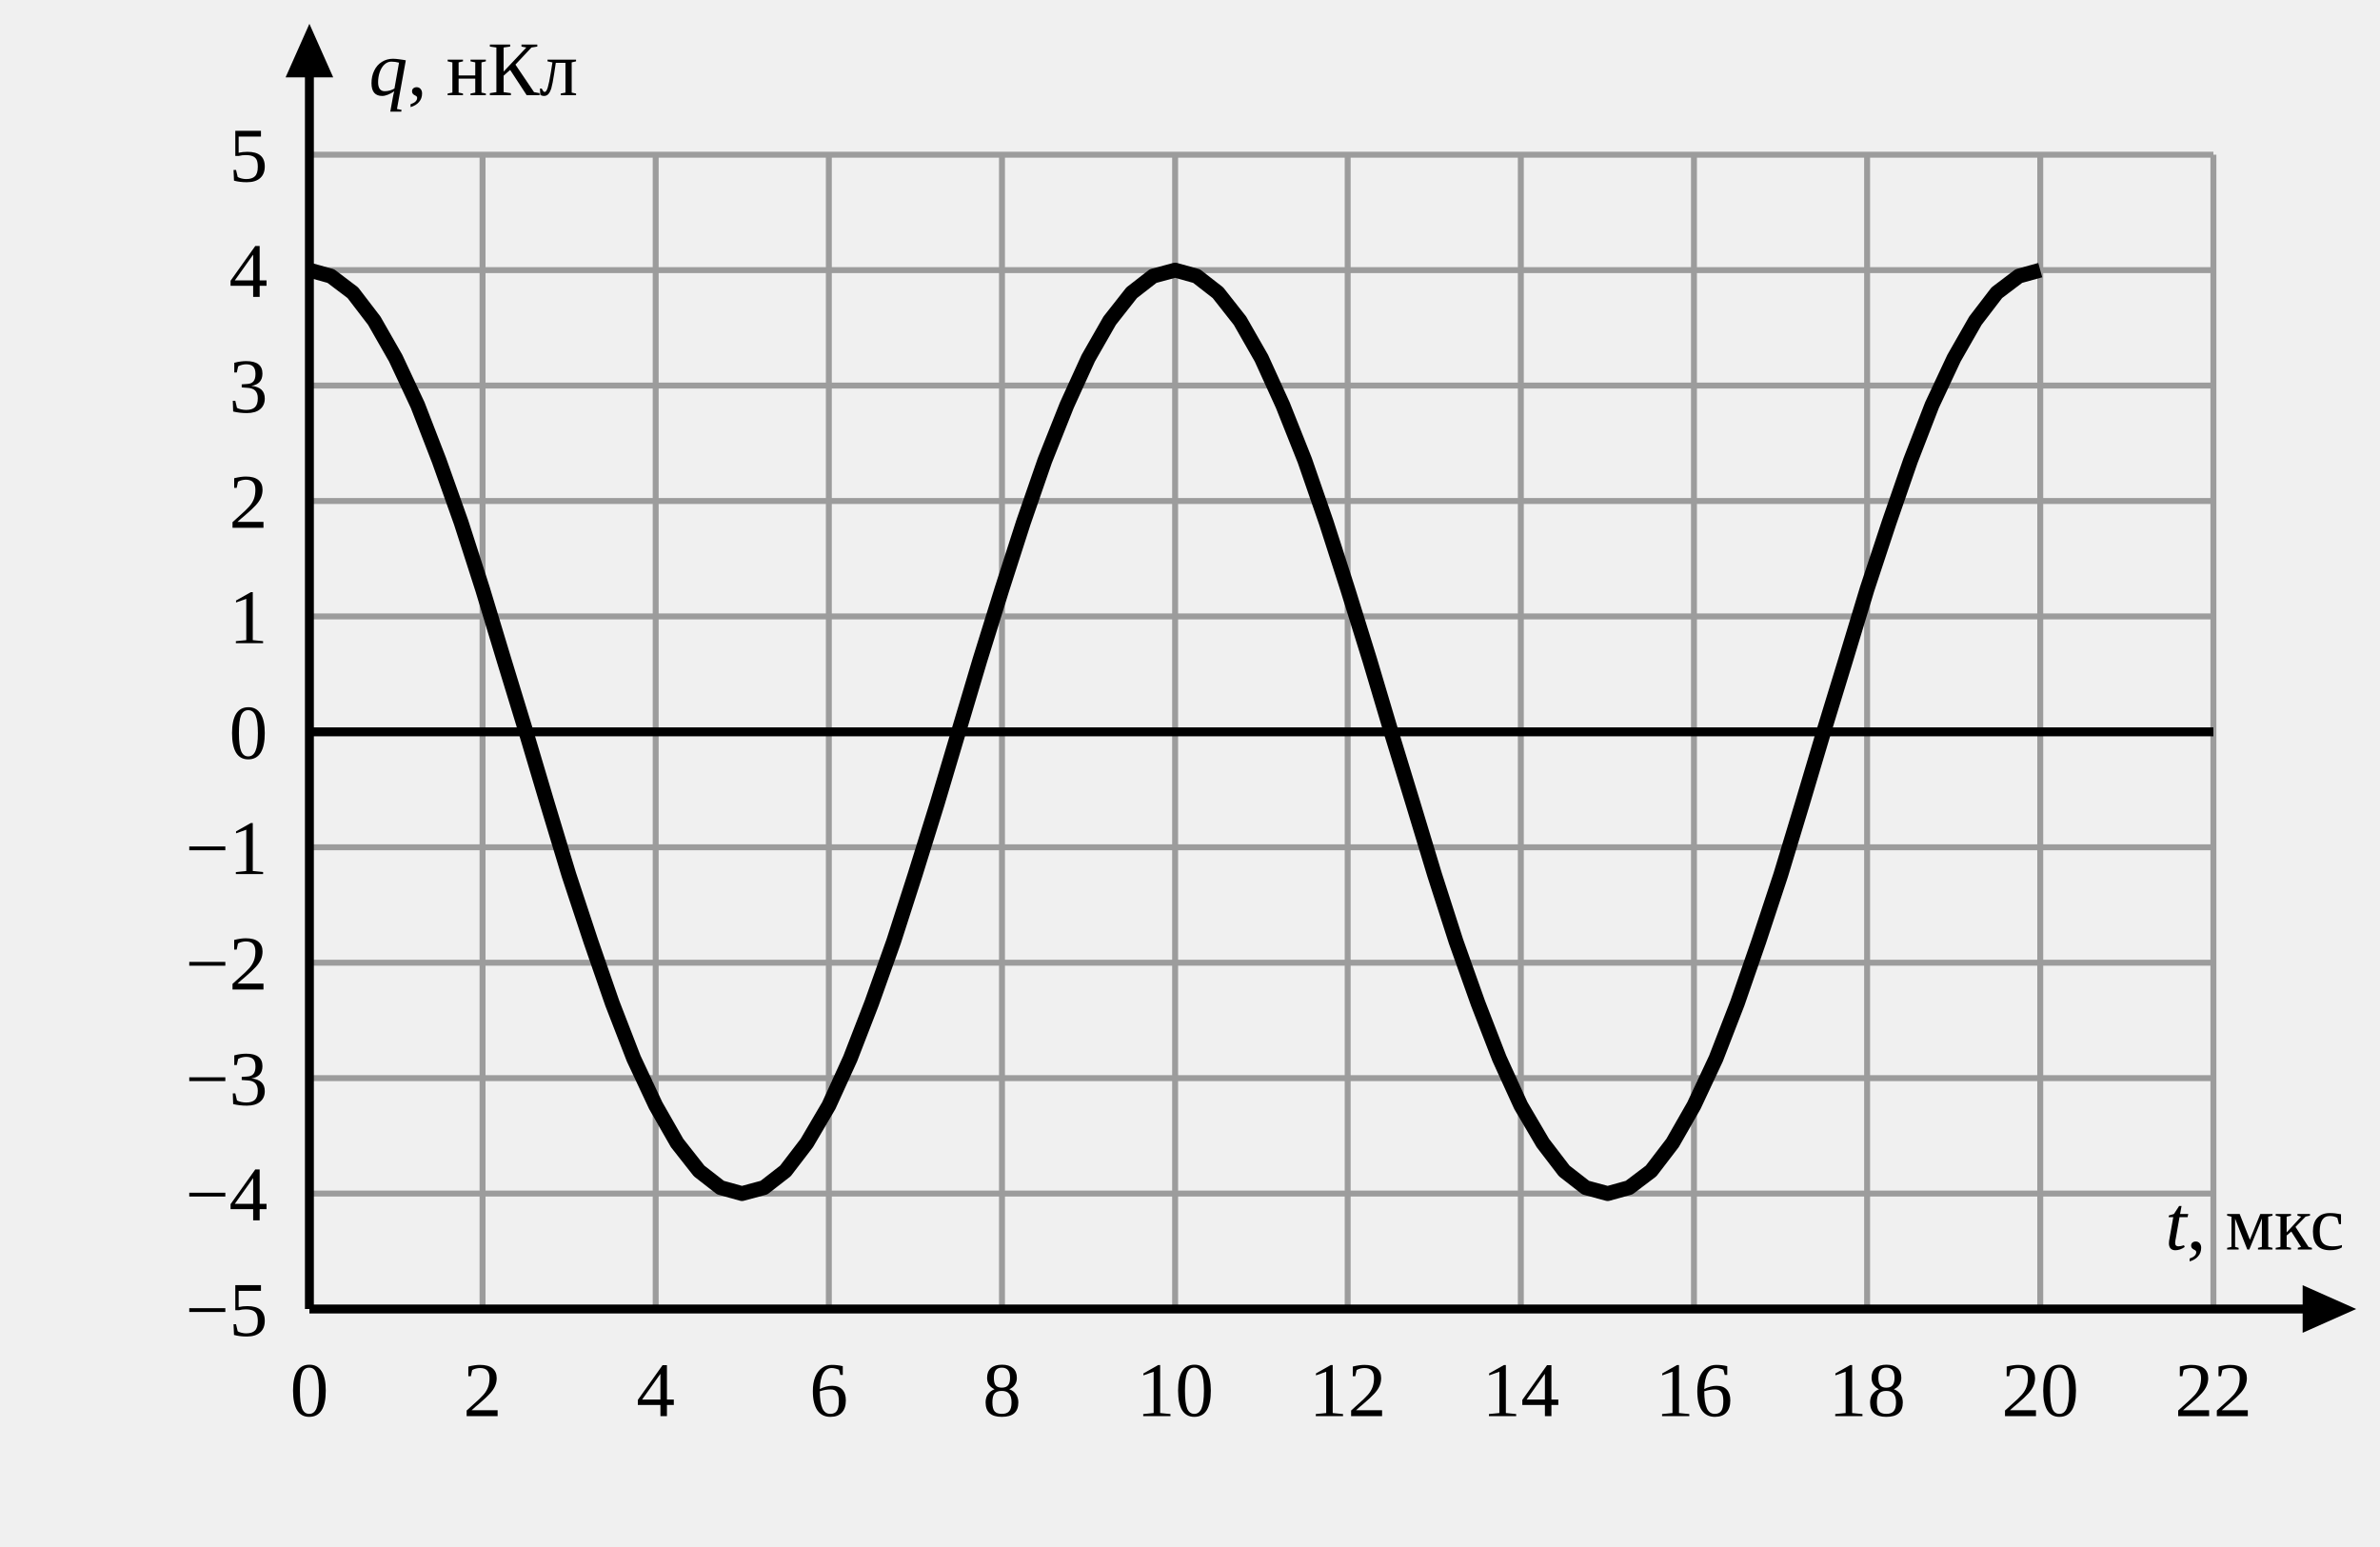
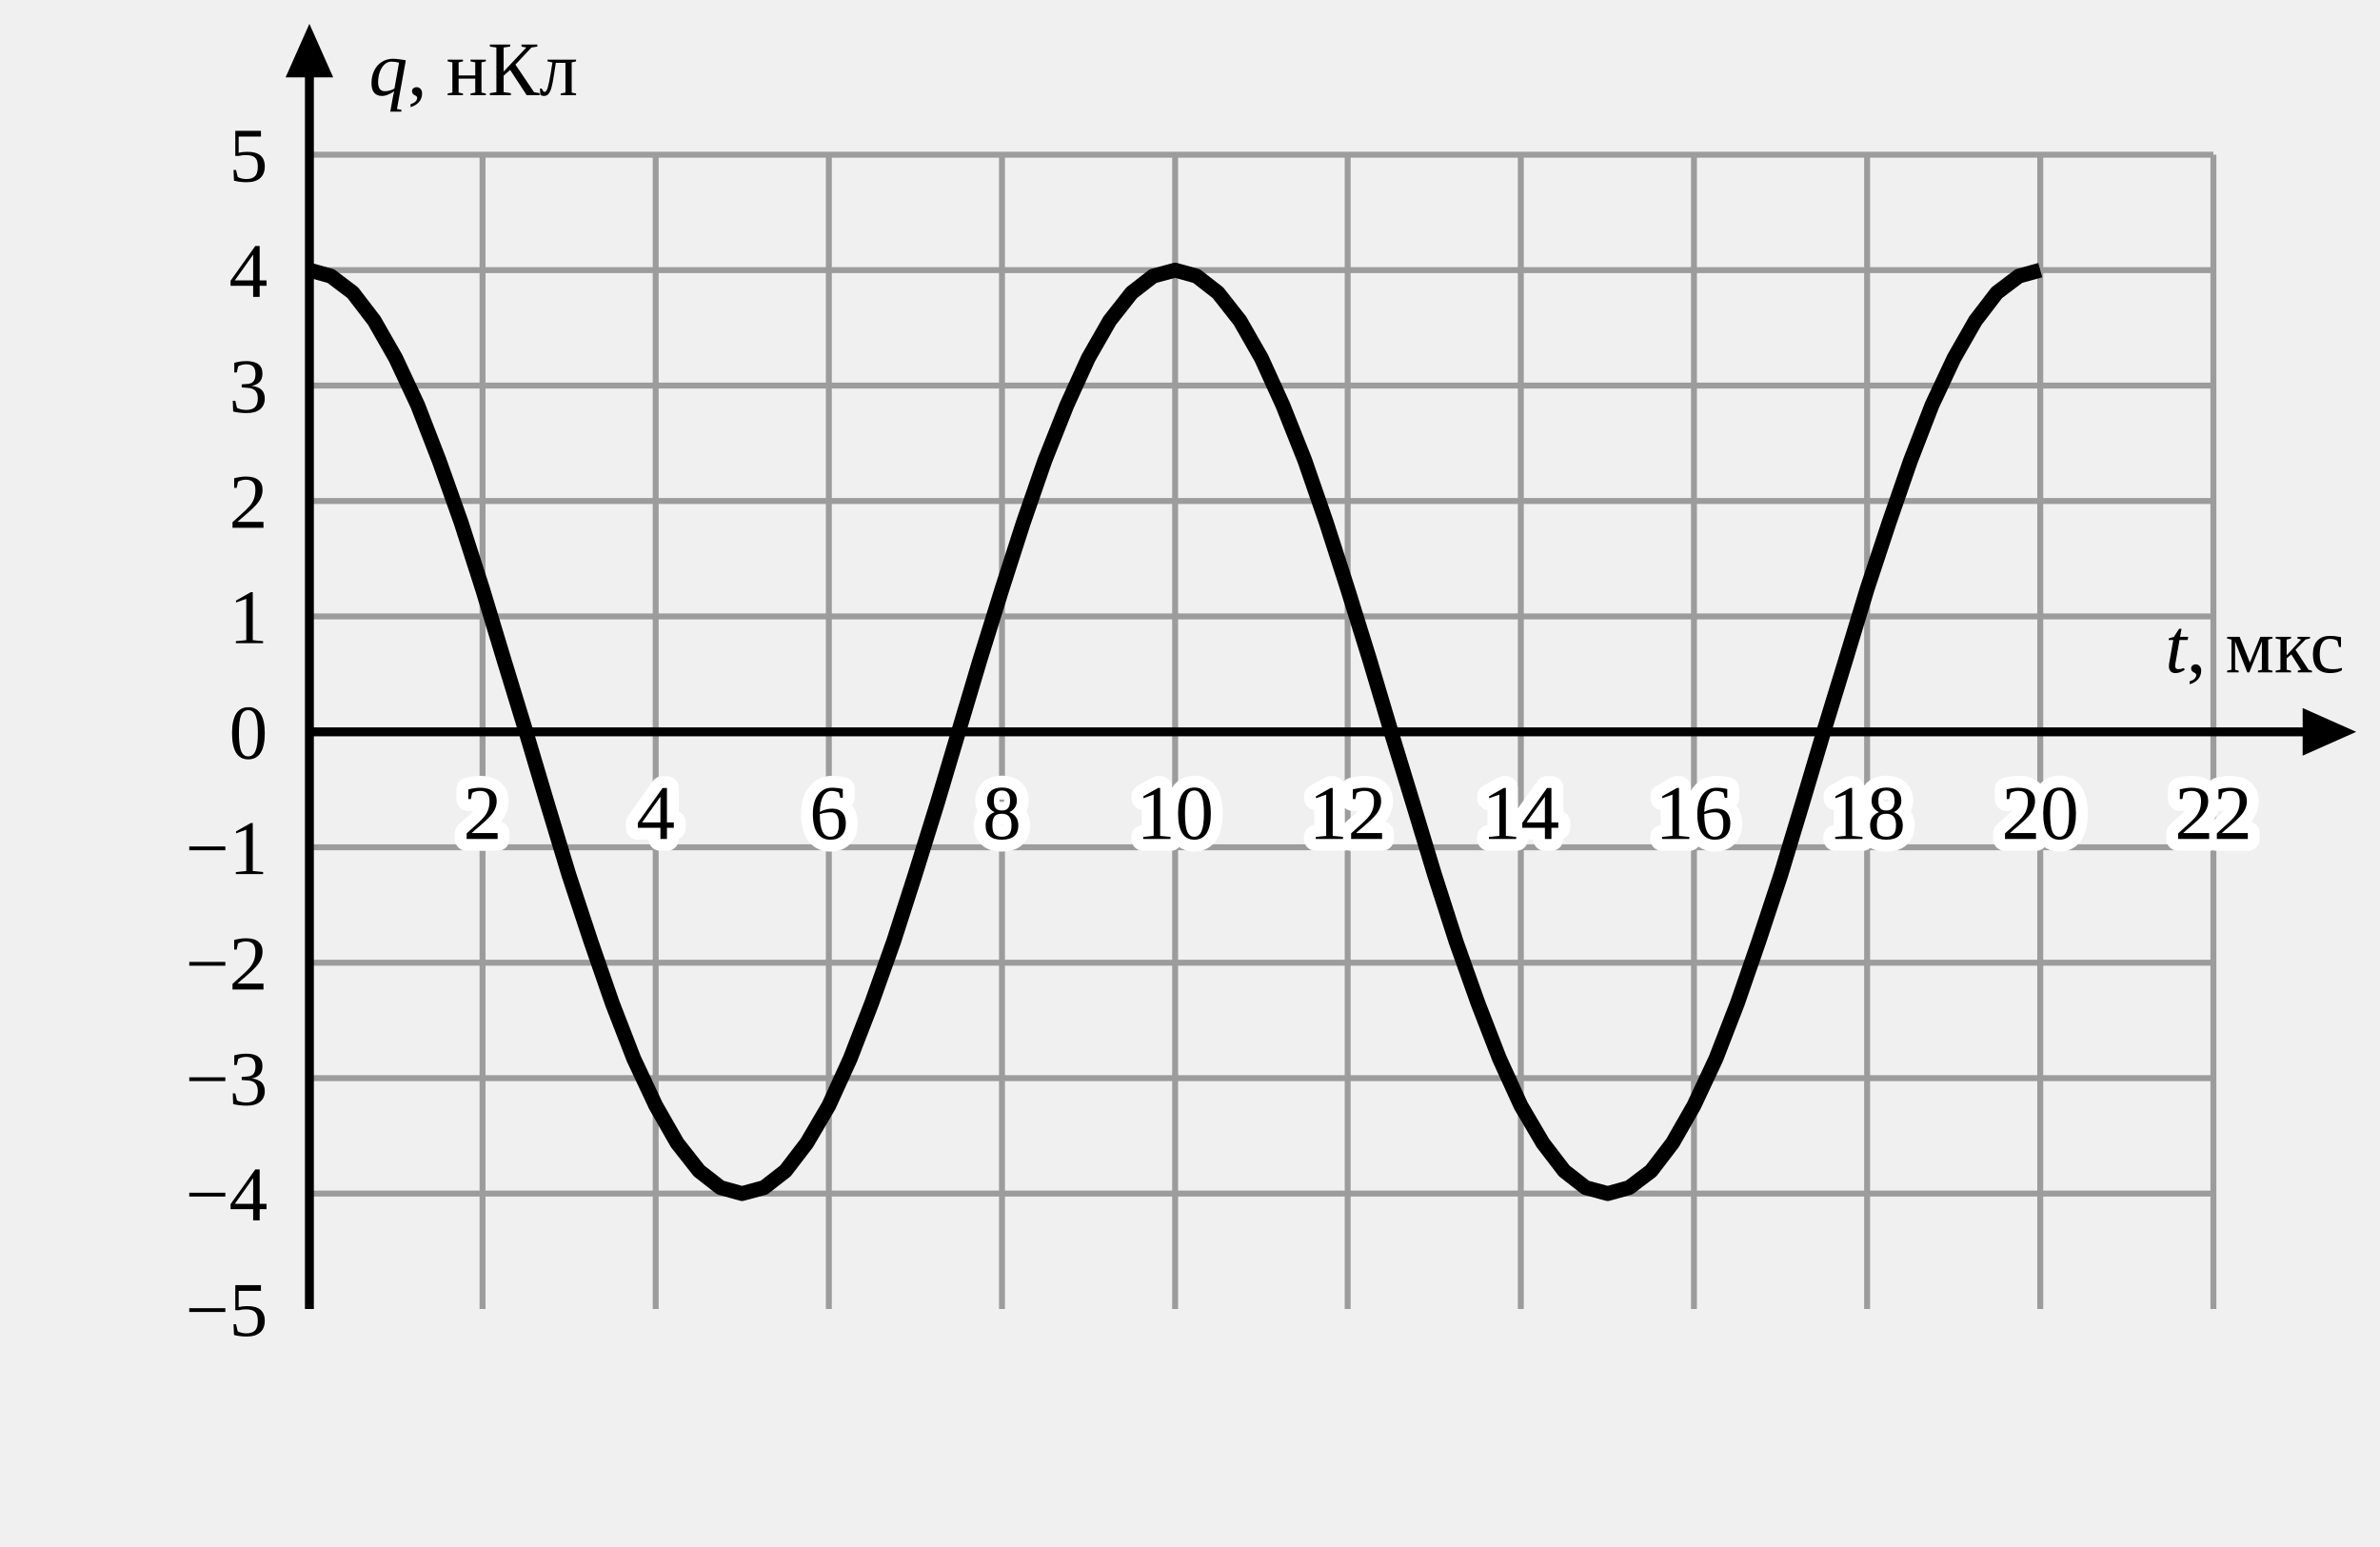
<svg xmlns="http://www.w3.org/2000/svg" viewBox="0 0 400 260" width="400" height="260" class="fig-svg" font-size="13" fill="none" stroke="currentColor">
  <path class="fig-grid" stroke-width="1" opacity="0.35" d="M81.1 26V220 M110.2 26V220 M139.3 26V220 M168.4 26V220 M197.5 26V220 M226.5 26V220 M255.6 26V220 M284.7 26V220 M313.8 26V220 M342.9 26V220 M372 26V220 M52 200.6H372 M52 181.2H372 M52 161.8H372 M52 142.4H372 M52 123H372 M52 103.6H372 M52 84.2H372 M52 64.8H372 M52 45.4H372 M52 26H372" />
-   <path class="fig-axis" stroke-width="1.5" d="M52 220H392M52 220V8" />
-   <path class="fig-axis" fill="currentColor" stroke="none" d="M396 220l-9 -4v8zM52 4l-4 9h8z" />
-   <path class="fig-axis" stroke-width="1.5" d="M52 123H372" />
+   <path class="fig-axis" stroke-width="1.5" d="M52 123H392M52 220V8" />
+   <path class="fig-axis" fill="currentColor" stroke="none" d="M396 123l-9 -4v8zM52 4l-4 9h8z" />
  <g class="fig-text" fill="currentColor" stroke="none">
-     <text x="52" y="238" text-anchor="middle">0</text>
-     <text x="81.1" y="238" text-anchor="middle">2</text>
-     <text x="110.2" y="238" text-anchor="middle">4</text>
-     <text x="139.3" y="238" text-anchor="middle">6</text>
-     <text x="168.4" y="238" text-anchor="middle">8</text>
-     <text x="197.5" y="238" text-anchor="middle">10</text>
-     <text x="226.5" y="238" text-anchor="middle">12</text>
-     <text x="255.6" y="238" text-anchor="middle">14</text>
-     <text x="284.7" y="238" text-anchor="middle">16</text>
-     <text x="313.8" y="238" text-anchor="middle">18</text>
-     <text x="342.9" y="238" text-anchor="middle">20</text>
-     <text x="372" y="238" text-anchor="middle">22</text>
    <text x="45" y="224.5" text-anchor="end">−5</text>
    <text x="45" y="205.1" text-anchor="end">−4</text>
    <text x="45" y="185.7" text-anchor="end">−3</text>
    <text x="45" y="166.3" text-anchor="end">−2</text>
    <text x="45" y="146.9" text-anchor="end">−1</text>
    <text x="45" y="127.5" text-anchor="end">0</text>
    <text x="45" y="108.1" text-anchor="end">1</text>
    <text x="45" y="88.7" text-anchor="end">2</text>
    <text x="45" y="69.3" text-anchor="end">3</text>
    <text x="45" y="49.9" text-anchor="end">4</text>
    <text x="45" y="30.5" text-anchor="end">5</text>
-     <text x="394" y="210" text-anchor="end">
+     <text x="394" y="113" text-anchor="end">
      <tspan font-style="italic">t</tspan>, мкс</text>
    <text x="62" y="16">
      <tspan font-style="italic">q</tspan>, нКл</text>
  </g>
  <polyline class="fig-line" stroke-width="2.5" stroke-linejoin="round" points="52,45.4 55.6,46.4 59.3,49.2 62.9,53.9 66.5,60.2 70.2,68.1 73.8,77.4 77.5,87.8 81.1,99 84.7,110.9 88.4,123 92,135.1 95.6,147 99.3,158.2 102.9,168.6 106.5,177.9 110.2,185.8 113.8,192.1 117.5,196.8 121.1,199.6 124.7,200.6 128.4,199.6 132,196.8 135.6,192.1 139.3,185.8 142.9,177.9 146.5,168.6 150.2,158.2 153.8,147 157.5,135.1 161.1,123 164.7,110.9 168.4,99 172,87.8 175.6,77.4 179.3,68.1 182.9,60.2 186.5,53.9 190.2,49.2 193.8,46.4 197.5,45.4 201.1,46.4 204.7,49.2 208.4,53.9 212,60.2 215.6,68.1 219.3,77.4 222.9,87.8 226.5,99 230.2,110.9 233.8,123 237.5,135.1 241.1,147 244.7,158.2 248.4,168.6 252,177.9 255.6,185.8 259.3,192.1 262.9,196.8 266.5,199.6 270.2,200.6 273.8,199.6 277.5,196.8 281.1,192.1 284.7,185.8 288.4,177.9 292,168.6 295.6,158.2 299.3,147 302.9,135.1 306.5,123 310.2,110.9 313.8,99 317.5,87.8 321.1,77.4 324.7,68.1 328.4,60.2 332,53.9 335.6,49.2 339.3,46.4 342.9,45.4" />
+   <g class="fig-text fig-halo" fill="currentColor" stroke="white" stroke-width="4" stroke-linejoin="round" paint-order="stroke">
+     <text x="81.1" y="141" text-anchor="middle">2</text>
+     <text x="110.2" y="141" text-anchor="middle">4</text>
+     <text x="139.3" y="141" text-anchor="middle">6</text>
+     <text x="168.4" y="141" text-anchor="middle">8</text>
+     <text x="197.5" y="141" text-anchor="middle">10</text>
+     <text x="226.5" y="141" text-anchor="middle">12</text>
+     <text x="255.6" y="141" text-anchor="middle">14</text>
+     <text x="284.7" y="141" text-anchor="middle">16</text>
+     <text x="313.8" y="141" text-anchor="middle">18</text>
+     <text x="342.9" y="141" text-anchor="middle">20</text>
+     <text x="372" y="141" text-anchor="middle">22</text>
+   </g>
</svg>
